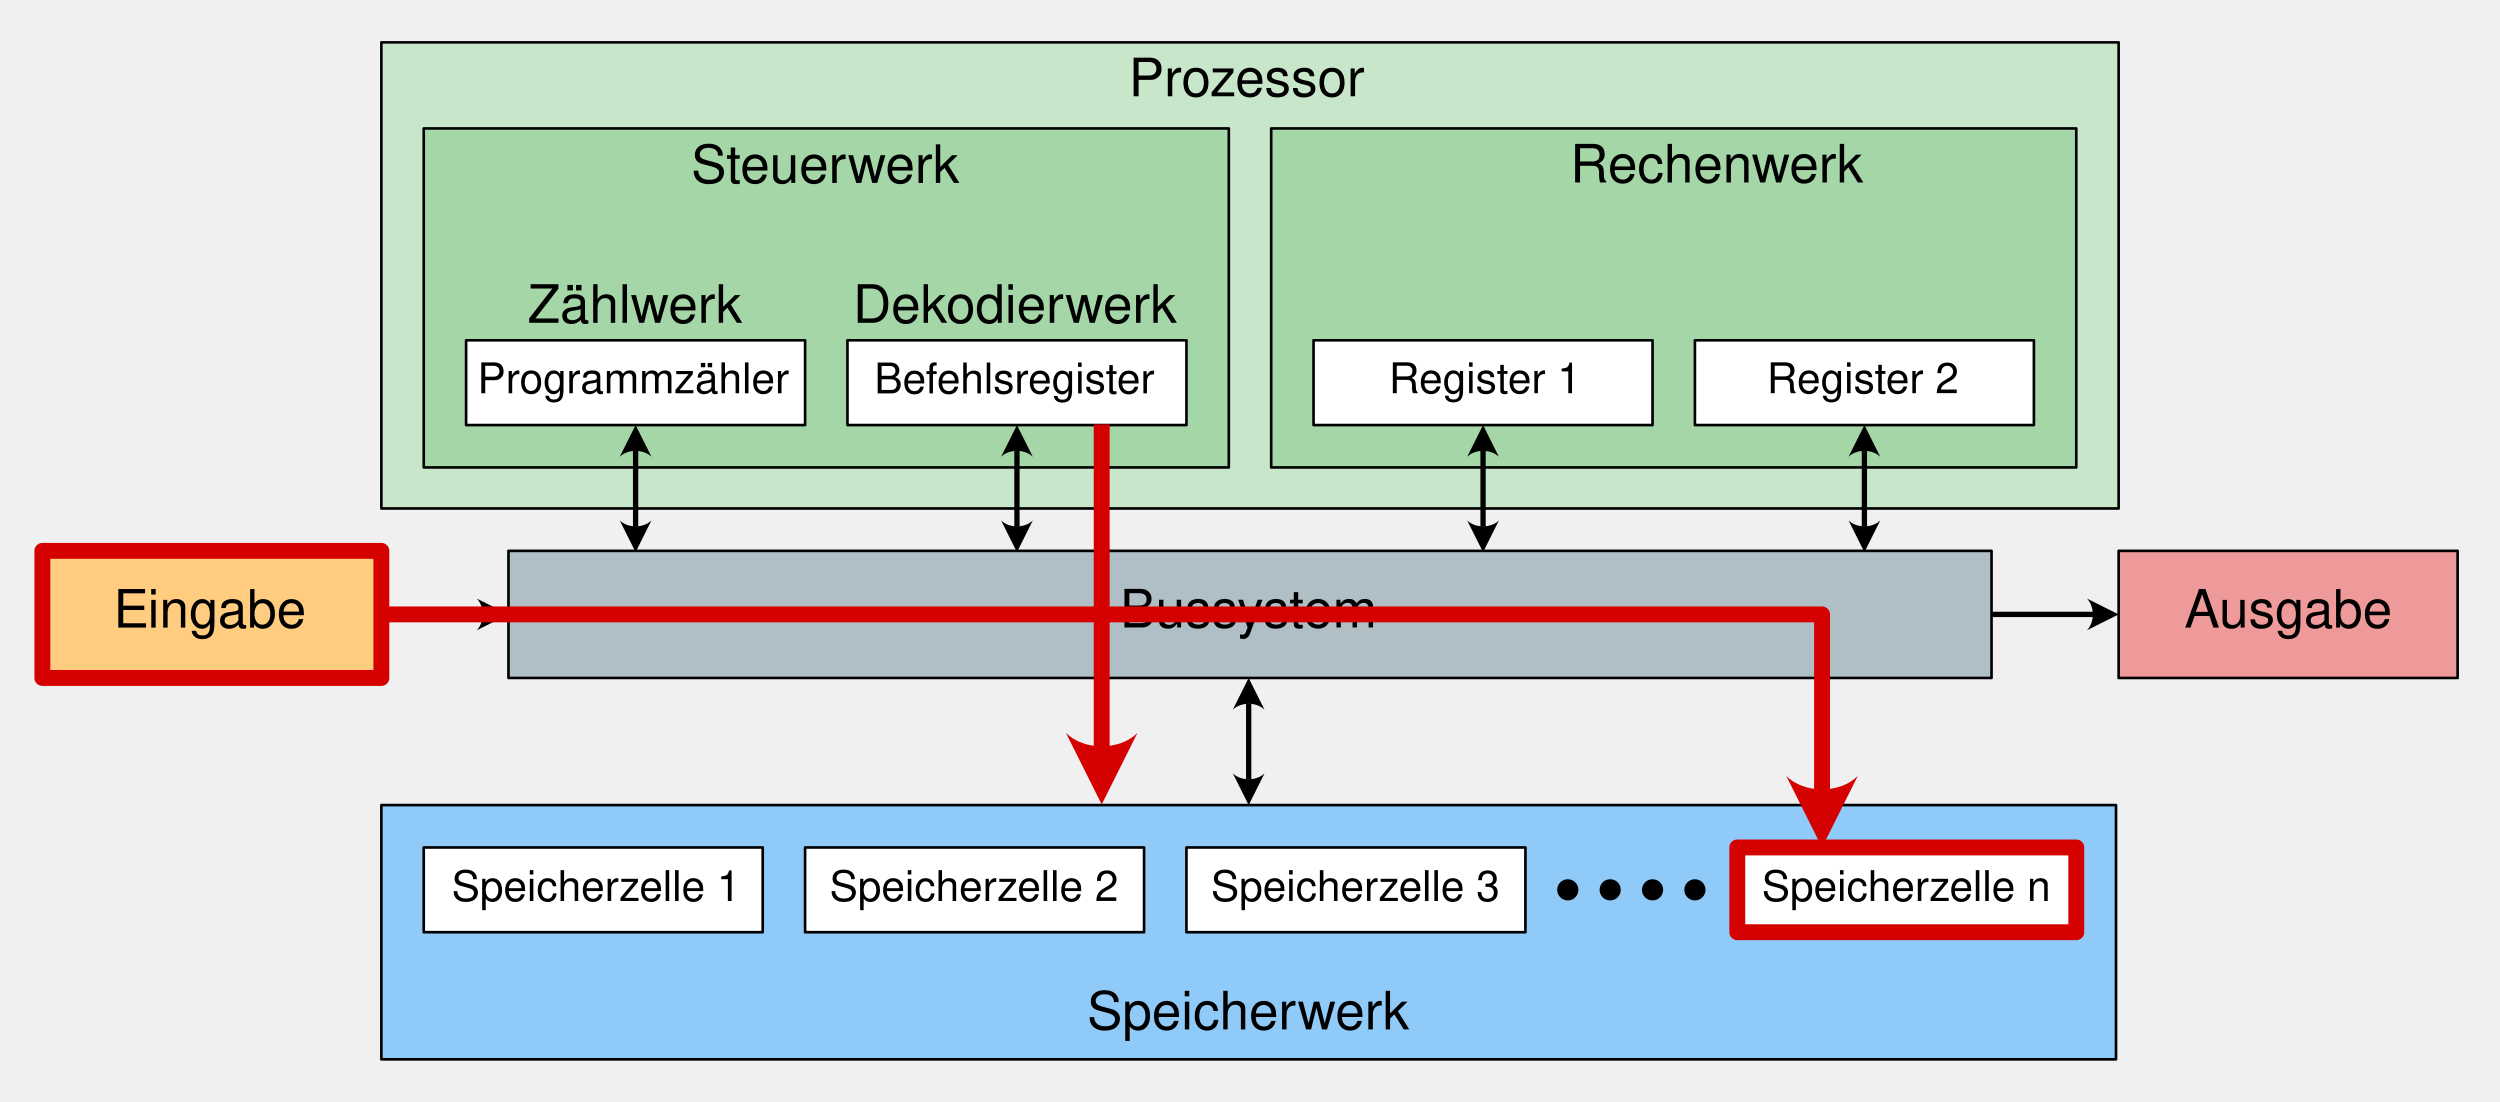
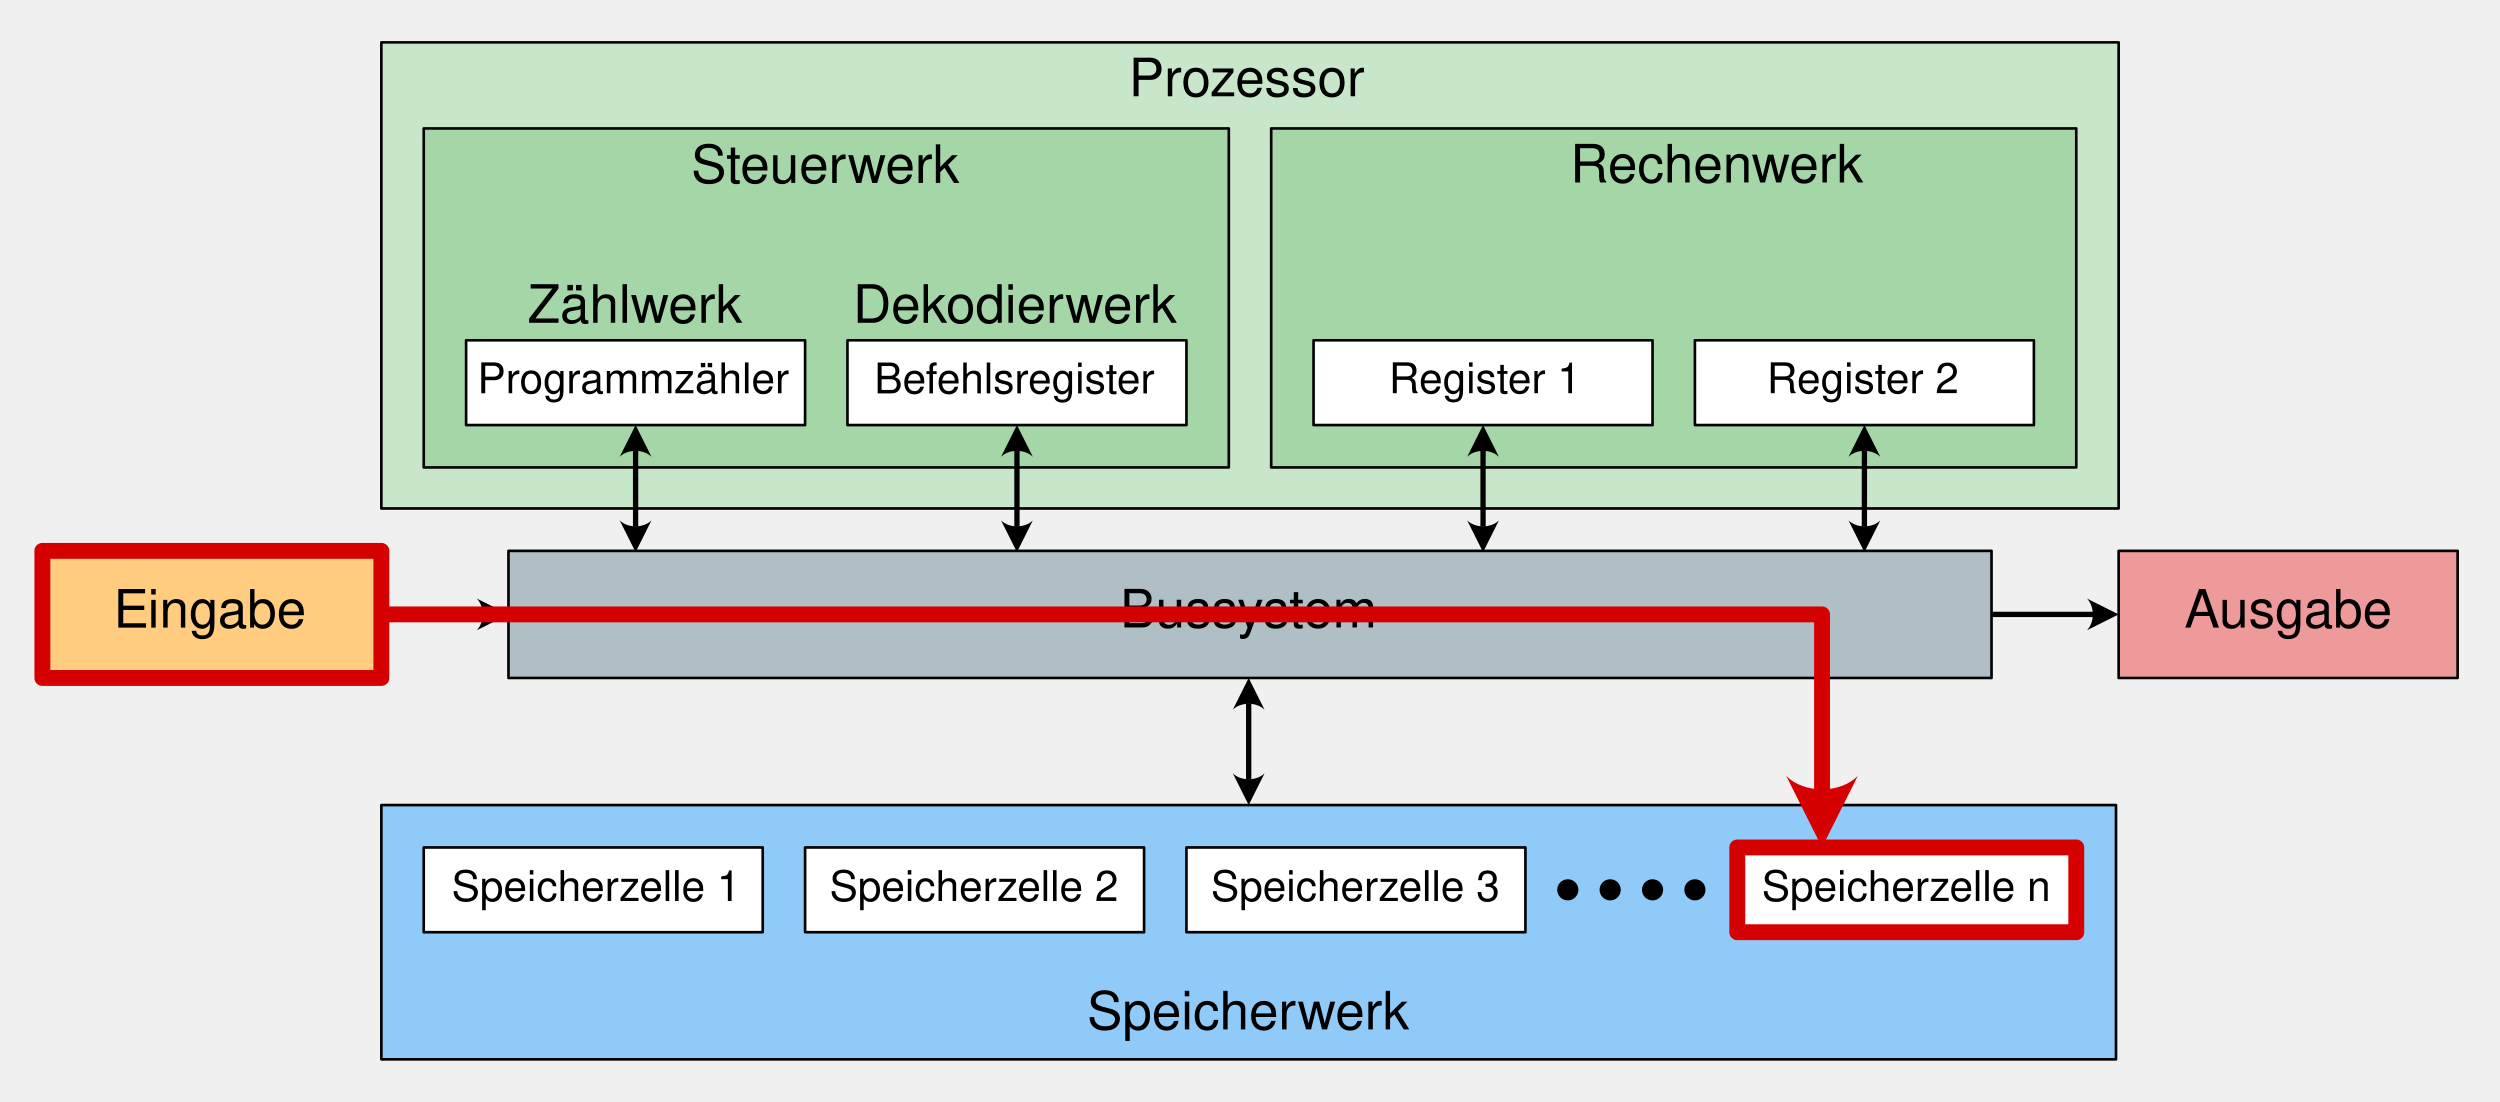
<svg xmlns="http://www.w3.org/2000/svg" width="944px" height="416px" version="1.1" xml:space="preserve" style="fill-rule:evenodd;clip-rule:evenodd;stroke-linecap:round;stroke-linejoin:round;stroke-miterlimit:1.5;">
  <g id="Ausgabe">
    <rect x="800" y="208" width="128" height="48" style="fill:rgb(239,154,154);stroke:black;stroke-width:1px;" />
    <text x="824.811px" y="236.985px" style="font-family:'Helvetica';font-size:20px;">Ausgabe</text>
  </g>
  <g id="Speicherwerk">
    <rect x="144" y="304" width="655" height="96" style="fill:rgb(144,202,249);stroke:black;stroke-width:1px;" />
    <text x="410.475px" y="388.707px" style="font-family:'Helvetica';font-size:20px;">Speicherwerk</text>
    <g id="Speicherzelle-n">
      <rect x="656" y="320" width="128" height="32" style="fill:white;stroke:black;stroke-width:1px;" />
      <text x="665.246px" y="340.215px" style="font-family:'Helvetica';font-size:16px;">Speicherzelle n</text>
    </g>
    <circle cx="592" cy="336" r="4" />
    <circle cx="608" cy="336" r="4" />
    <circle cx="624" cy="336" r="4" />
    <circle cx="640" cy="336" r="4" />
    <g id="Speicherzelle-3">
      <rect x="448" y="320" width="128" height="32" style="fill:white;stroke:black;stroke-width:1px;" />
      <text x="457.246px" y="340.215px" style="font-family:'Helvetica';font-size:16px;">Speicherzelle 3</text>
    </g>
    <g id="Speicherzelle-2">
      <rect x="304" y="320" width="128" height="32" style="fill:white;stroke:black;stroke-width:1px;" />
      <text x="313.246px" y="340.215px" style="font-family:'Helvetica';font-size:16px;">Speicherzelle 2</text>
    </g>
    <g id="Speicherzelle-1">
      <rect x="160" y="320" width="128" height="32" style="fill:white;stroke:black;stroke-width:1px;" />
      <text x="170.531px" y="340.215px" style="font-family:'Helvetica';font-size:16px;">Speicherzelle 1</text>
    </g>
  </g>
  <g id="Prozessor">
    <rect x="144" y="16" width="656" height="176" style="fill:rgb(200,230,201);stroke:black;stroke-width:1px;" />
    <text x="426.248px" y="36.346px" style="font-family:'Helvetica';font-size:20px;">Prozessor</text>
    <g id="Rechenwerk">
      <rect x="480" y="48.5" width="304" height="128" style="fill:rgb(165,214,167);stroke:black;stroke-width:1px;" />
      <text x="592.916px" y="68.895px" style="font-family:'Helvetica';font-size:20px;">Rechenwerk</text>
      <g id="Register-2">
        <rect x="640" y="128.5" width="128" height="32" style="fill:white;stroke:black;stroke-width:1px;" />
        <text x="667.168px" y="148.469px" style="font-family:'Helvetica';font-size:16px;">Register 2</text>
      </g>
      <g id="Register-1">
        <rect x="496" y="128.5" width="128" height="32" style="fill:white;stroke:black;stroke-width:1px;" />
        <text x="524.453px" y="148.469px" style="font-family:'Helvetica';font-size:16px;">Register 1</text>
      </g>
    </g>
    <g id="Steuerwerk">
      <rect x="160" y="48.5" width="304" height="128" style="fill:rgb(165,214,167);stroke:black;stroke-width:1px;" />
      <text x="260.98px" y="69.08px" style="font-family:'Helvetica';font-size:20px;">Steuerwerk</text>
      <g id="Befehlsregister">
        <rect x="320" y="128.5" width="128" height="32" style="fill:white;stroke:black;stroke-width:1px;" />
        <text x="330.145px" y="148.551px" style="font-family:'Helvetica';font-size:16px;">Befehlsregister</text>
      </g>
      <text x="322.101px" y="121.895px" style="font-family:'Helvetica';font-size:20px;">Dekodierwerk</text>
      <g id="Programmzähler">
        <rect x="176" y="128.5" width="128" height="32" style="fill:white;stroke:black;stroke-width:1px;" />
        <text x="180.281px" y="148.488px" style="font-family:'Helvetica';font-size:16px;">Programmzähler</text>
      </g>
      <text x="199.243px" y="121.895px" style="font-family:'Helvetica';font-size:20px;">Zählwerk</text>
    </g>
  </g>
  <g id="Systembus">
    <rect x="192" y="208" width="560" height="48" style="fill:rgb(176,190,197);stroke:black;stroke-width:1px;" />
    <text x="423.011px" y="236.937px" style="font-family:'Helvetica';font-size:20px;">Bussystem</text>
  </g>
  <g id="Eingabe">
    <rect x="16" y="208" width="128" height="48" style="fill:rgb(255,204,128);stroke:black;stroke-width:1px;" />
    <text x="42.881px" y="236.985px" style="font-family:'Helvetica';font-size:20px;">Eingabe</text>
  </g>
  <path d="M180,226L192,232L180,238C183,235 183,229 180,226Z" />
  <path d="M144,232L182.4,232" style="fill:none;stroke:black;stroke-width:2px;stroke-linecap:butt;" />
  <path d="M234,196.5L240,208.5L246,196.5C243,199.5 237,199.5 234,196.5Z" />
  <path d="M234,172.5L240,160.5L246,172.5C243,169.5 237,169.5 234,172.5Z" />
  <path d="M240,198.9L240,170.1" style="fill:none;stroke:black;stroke-width:2px;stroke-linecap:butt;" />
  <path d="M788,226L800,232L788,238C791,235 791,229 788,226Z" />
  <path d="M752,232L790.4,232" style="fill:none;stroke:black;stroke-width:2px;stroke-linecap:butt;" />
  <path d="M566,172.5L560,160.5L554,172.5C557,169.5 563,169.5 566,172.5Z" />
  <path d="M566,196.5L560,208.5L554,196.5C557,199.5 563,199.5 566,196.5Z" />
  <path d="M560,170.1L560,198.9" style="fill:none;stroke:black;stroke-width:2px;stroke-linecap:butt;" />
  <path d="M710,172.5L704,160.5L698,172.5C701,169.5 707,169.5 710,172.5Z" />
  <path d="M710,196.5L704,208.5L698,196.5C701,199.5 707,199.5 710,196.5Z" />
  <path d="M704,170.1L704,198.9" style="fill:none;stroke:black;stroke-width:2px;stroke-linecap:butt;" />
  <path d="M390,172.5L384,160.5L378,172.5C381,169.5 387,169.5 390,172.5Z" />
  <path d="M390,196.5L384,208.5L378,196.5C381,199.5 387,199.5 390,196.5Z" />
  <path d="M384,170.1L384,198.9" style="fill:none;stroke:black;stroke-width:2px;stroke-linecap:butt;" />
  <path d="M477.5,268L471.5,256L465.5,268C468.5,265 474.5,265 477.5,268Z" />
  <path d="M477.5,292L471.5,304L465.5,292C468.5,295 474.5,295 477.5,292Z" />
  <path d="M471.5,265.6L471.5,294.4" style="fill:none;stroke:black;stroke-width:2px;stroke-linecap:butt;" />
  <g id="Input">
    <rect x="16" y="208" width="128" height="48" style="fill:none;stroke:rgb(213,0,0);stroke-width:6px;stroke-linecap:butt;" />
    <rect x="656" y="320" width="128" height="32" style="fill:none;stroke:rgb(213,0,0);stroke-width:6px;stroke-linecap:butt;" />
    <path d="M701.5,293L688,320L674.5,293C681.25,299.75 694.75,299.75 701.5,293Z" style="fill:rgb(213,0,0);" />
    <path d="M144,232L688,232L688,298.4" style="fill:none;stroke:rgb(213,0,0);stroke-width:6px;stroke-linecap:butt;" />
-     <path d="M429.5,276.75L416,303.75L402.5,276.75C409.25,283.5 422.75,283.5 429.5,276.75Z" style="fill:rgb(213,0,0);" />
-     <path d="M416,160.25L416,282.15" style="fill:none;stroke:rgb(213,0,0);stroke-width:6px;stroke-linecap:butt;" />
  </g>
</svg>
